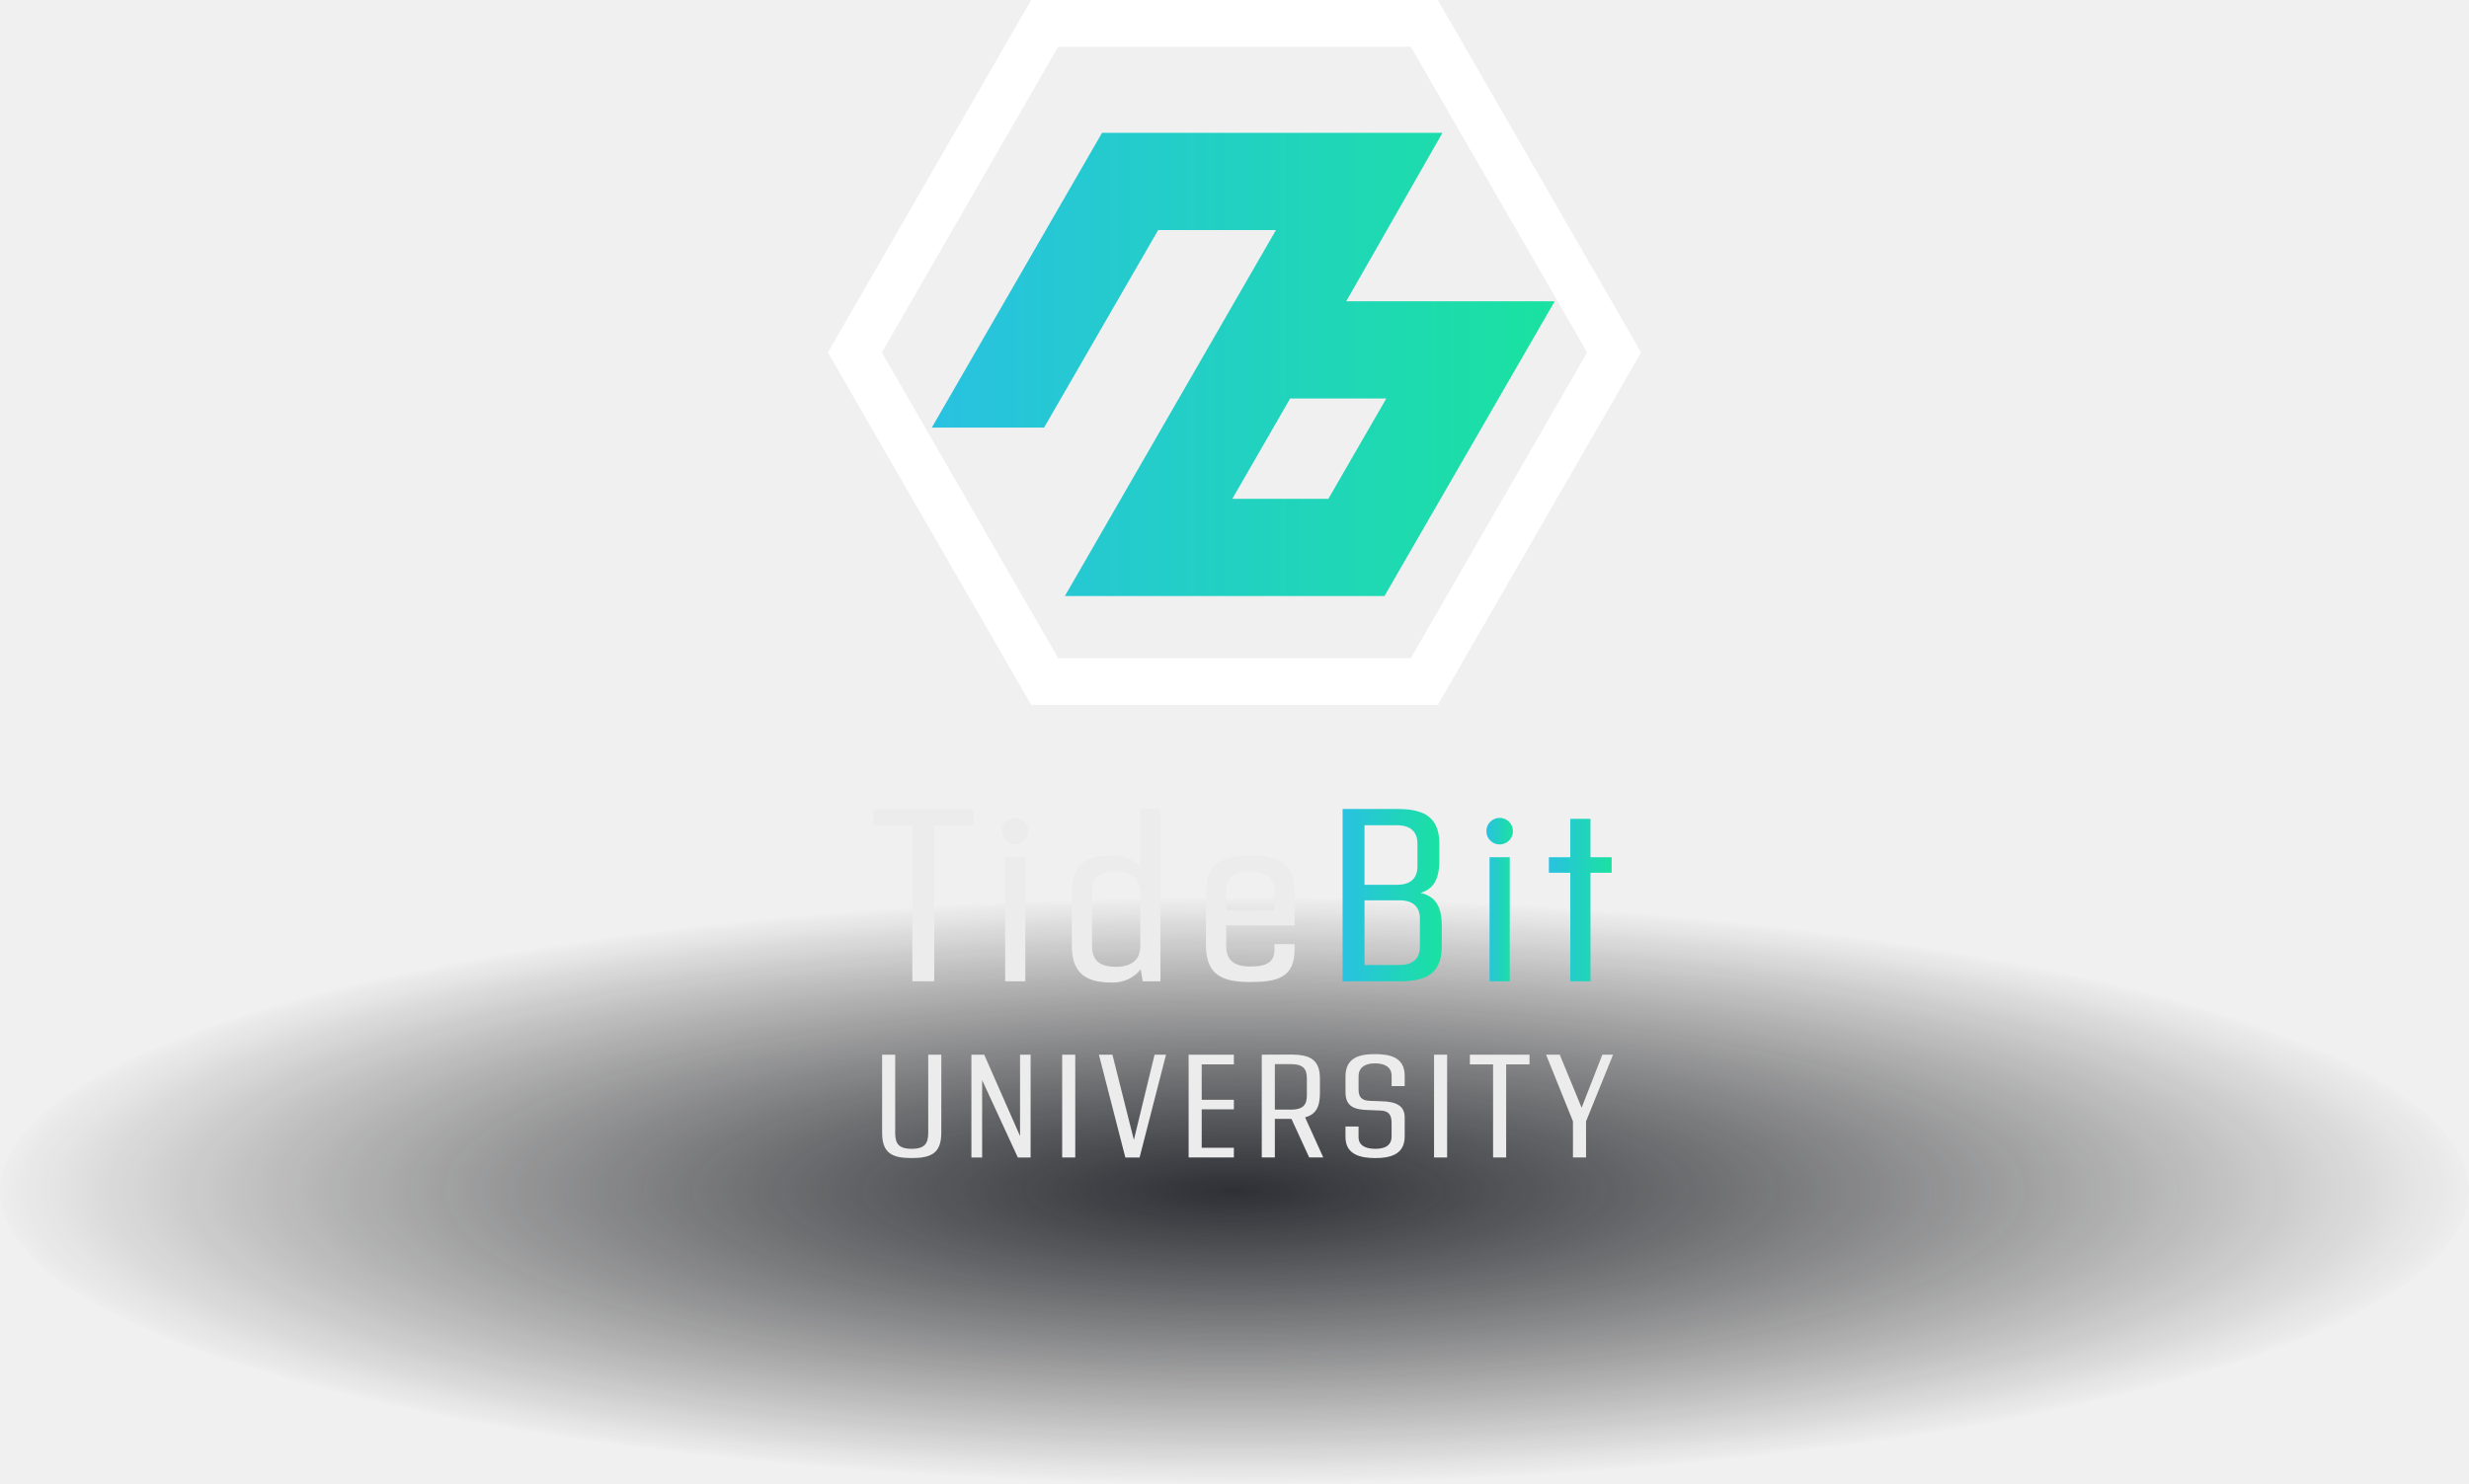
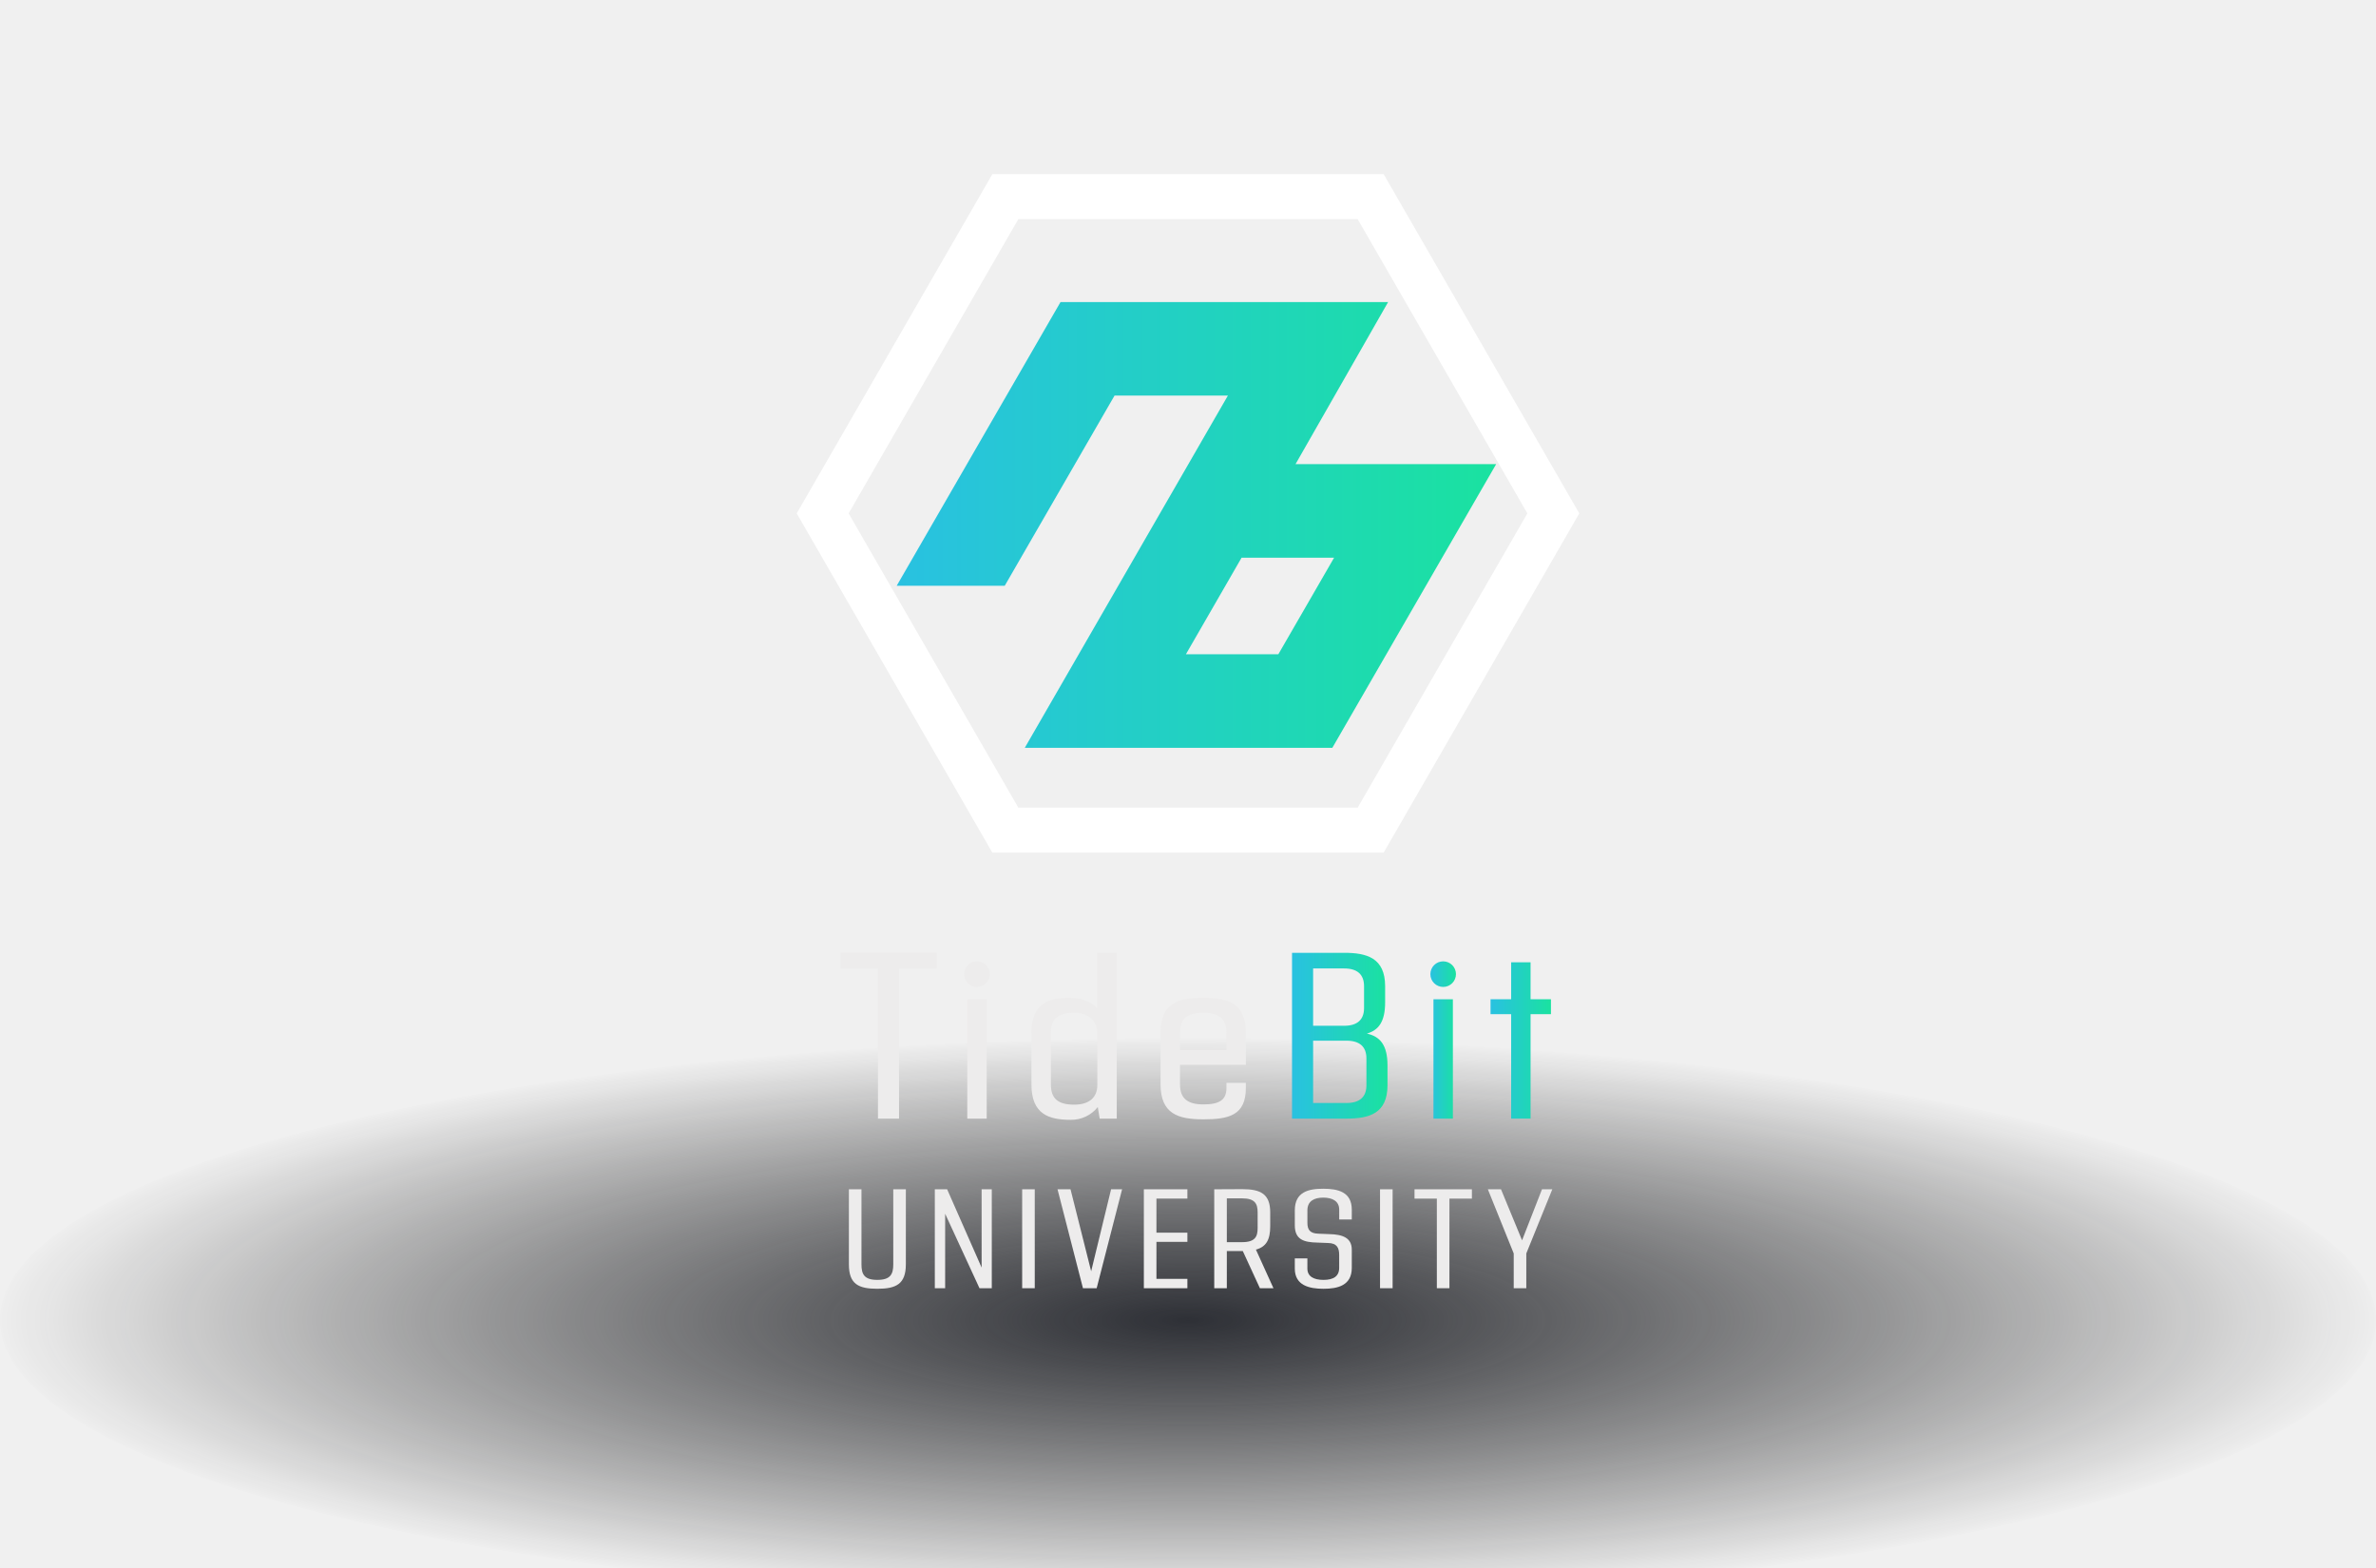
- <svg xmlns="http://www.w3.org/2000/svg" width="682" height="409.965" viewBox="0 0 682 409.965">
+ <svg xmlns="http://www.w3.org/2000/svg" width="682" height="450" viewBox="0 0 682 350">
  <defs>
    <radialGradient id="radial-gradient" cx="0.5" cy="0.5" r="0.5" gradientUnits="objectBoundingBox">
      <stop offset="0" stop-color="#2e3036" />
      <stop offset="1" stop-color="#090909" stop-opacity="0" />
    </radialGradient>
    <linearGradient id="linear-gradient" y1="0.5" x2="1" y2="0.5" gradientUnits="objectBoundingBox">
      <stop offset="0" stop-color="#29c1e1" />
      <stop offset="1" stop-color="#1ae2a0" />
    </linearGradient>
  </defs>
  <g id="Group_15201" data-name="Group 15201" transform="translate(-554.121 -3808.292)">
    <ellipse id="Ellipse_40" data-name="Ellipse 40" cx="341" cy="81" rx="341" ry="81" transform="translate(554.121 4056.257)" fill="url(#radial-gradient)" />
    <g id="Group_2290" data-name="Group 2290" transform="translate(775.93 3804.813)">
      <g id="Group_2288" data-name="Group 2288" transform="translate(6.877 3.479)">
        <path id="Path_14372" data-name="Path 14372" d="M175.351,198.234H63.031L6.877,100.856,63.031,3.479H175.351l56.154,97.377ZM70.488,185.326h97.406l48.71-84.469-48.71-84.469H70.488l-48.71,84.469Z" transform="translate(-6.877 -3.479)" fill="#fff" />
      </g>
      <path id="Path_14373" data-name="Path 14373" d="M183.615,129.637l26.577-46.531H116.158L69.141,164.542H100.15l31.513-54.581H164.2l-58.3,101.112h88.277L241.2,129.637Zm-4.936,54.581H152.146l15.985-27.726h26.556Z" transform="translate(-33.559 -42.918)" fill="url(#linear-gradient)" />
      <g id="Group_2289" data-name="Group 2289" transform="translate(19.459 227.001)">
        <path id="Path_14374" data-name="Path 14374" d="M61.775,492.813H50.964v43.109H44.912V492.813H34.169v-4.488H61.775Z" transform="translate(-34.169 -488.325)" fill="#edecec" />
        <path id="Path_14375" data-name="Path 14375" d="M111.157,497.307a3.672,3.672,0,1,1,3.672,3.672A3.657,3.657,0,0,1,111.157,497.307Zm.884,7.208h5.576v34.27h-5.576Z" transform="translate(-75.664 -491.187)" fill="#edecec" />
        <path id="Path_14376" data-name="Path 14376" d="M177.522,488.325v47.6h-4.9l-.544-3.332a9.722,9.722,0,0,1-7.82,3.672c-6.256,0-11.219-1.632-11.219-10.131V511.308c0-8.5,4.964-10.064,10.811-10.064,3.6,0,6.256,1.02,8.091,2.992V488.325Zm-5.576,37.942V511.512c0-3.264-2.107-5.983-6.664-5.983s-6.664,1.7-6.664,5.78v14.823c0,4.079,2.108,5.779,6.664,5.779S171.946,529.667,171.946,526.267Z" transform="translate(-98.24 -488.325)" fill="#edecec" />
        <path id="Path_14377" data-name="Path 14377" d="M239,535.592v5.575c0,4.079,2.176,5.78,6.731,5.78s6.6-1.292,6.6-4.692v-1.5H257.9v1.5c0,7.82-4.9,8.976-12.172,8.976s-12.307-1.564-12.307-10.064V526.413c0-8.5,4.9-10.064,12.171-10.064s12.308,1.564,12.308,10.064v9.179Zm0-9.179v4.9h13.327v-4.9c0-4.08-2.176-5.78-6.732-5.78S239,522.333,239,526.413Z" transform="translate(-141.563 -503.43)" fill="#edecec" />
        <path id="Path_14378" data-name="Path 14378" d="M342.677,520.691v5.644c0,8.159-5.3,9.587-11.763,9.587h-15.64v-47.6h14.959c6.459,0,11.763,1.428,11.763,9.588v4.624c0,5.711-1.972,8.023-5.236,8.975C340.433,512.328,342.677,514.639,342.677,520.691Zm-12.443-27.878h-8.908v16.455h8.908c3.74,0,5.712-1.7,5.712-5.1v-6.255C335.945,494.513,333.973,492.813,330.234,492.813Zm6.392,25.839c0-3.4-1.972-5.1-5.711-5.1h-9.588v17.883h9.588c3.74,0,5.711-1.7,5.711-5.1Z" transform="translate(-185.68 -488.325)" fill="url(#linear-gradient)" />
        <path id="Path_14379" data-name="Path 14379" d="M401.407,497.307a3.672,3.672,0,1,1,3.672,3.672A3.657,3.657,0,0,1,401.407,497.307Zm.884,7.208h5.576v34.27h-5.576Z" transform="translate(-232.104 -491.187)" fill="url(#linear-gradient)" />
        <path id="Path_14380" data-name="Path 14380" d="M456.206,509.116h-5.848V539.1h-5.575V509.116h-5.916v-4.284h5.916V494.225h5.575v10.607h5.848Z" transform="translate(-252.295 -491.505)" fill="url(#linear-gradient)" />
        <path id="Path_14381" data-name="Path 14381" d="M39.364,657.112V635.57h3.611v21.542c0,2.839.771,4.463,4.544,4.463s4.584-1.623,4.584-4.463V635.57h3.611v21.542c0,5.679-2.8,7.018-8.195,7.018S39.364,662.792,39.364,657.112Z" transform="translate(-36.969 -567.688)" fill="#edecec" />
        <path id="Path_14382" data-name="Path 14382" d="M109.216,635.57v28.4h-3.529l-9.858-21.38v21.38H92.867v-28.4H96.4l9.9,22.475V635.57Z" transform="translate(-65.806 -567.688)" fill="#edecec" />
        <path id="Path_14383" data-name="Path 14383" d="M147.251,635.57h3.611v28.4h-3.611Z" transform="translate(-95.118 -567.688)" fill="#edecec" />
        <path id="Path_14384" data-name="Path 14384" d="M187.79,635.57l-7.3,28.4h-3.935l-7.3-28.4h3.732l5.923,23.53,5.72-23.53Z" transform="translate(-106.975 -567.688)" fill="#edecec" />
        <path id="Path_14385" data-name="Path 14385" d="M226.629,638.248v9.776h8.884v2.637h-8.884v10.629h8.884v2.677H223.018v-28.4h12.495v2.678Z" transform="translate(-135.956 -567.688)" fill="#edecec" />
        <path id="Path_14386" data-name="Path 14386" d="M279.945,663.921l-4.909-10.669h-4.584v10.669h-3.611v-28.4l7.992-.04c5.4,0,8.073,1.42,8.073,6.693v3.976c0,3.895-1.176,5.883-4.1,6.694l5.03,11.075ZM270.452,650.7h4.382c3.772,0,4.462-1.623,4.462-4.057v-4.463c0-2.434-.69-4.057-4.462-4.057h-4.382Z" transform="translate(-159.575 -567.641)" fill="#edecec" />
        <path id="Path_14387" data-name="Path 14387" d="M317,658.14V655.22h3.61v2.921c0,2.231,1.785,3.246,4.625,3.246s4.5-1.015,4.5-3.449v-3.692c0-2.028-.609-3.407-3.2-3.448l-3.124-.122c-3.813-.082-6.409-.852-6.409-4.95v-4.3c0-5.274,3.894-6.207,8.154-6.207s8.2.933,8.2,6v2.84h-3.611v-2.84c0-2.434-1.947-3.448-4.584-3.448s-4.544,1.014-4.544,3.651V645c0,2.029.771,3.043,3.124,3.124l3.124.122c3.935.081,6.491,1.1,6.491,4.463v5.233c0,5.071-4.057,6-8.114,6S317,663.008,317,658.14Z" transform="translate(-186.611 -567.498)" fill="#edecec" />
        <path id="Path_14388" data-name="Path 14388" d="M370.063,635.57h3.611v28.4h-3.611Z" transform="translate(-215.21 -567.688)" fill="#edecec" />
        <path id="Path_14389" data-name="Path 14389" d="M408.005,638.248h-6.45v25.72h-3.611v-25.72h-6.41V635.57h16.471Z" transform="translate(-226.783 -567.688)" fill="#edecec" />
        <path id="Path_14390" data-name="Path 14390" d="M455.7,635.57l-7.464,18.419v9.98h-3.611v-9.98l-7.424-18.419h3.773l6.045,14.646,5.72-14.646Z" transform="translate(-251.399 -567.688)" fill="#edecec" />
      </g>
    </g>
  </g>
</svg>
